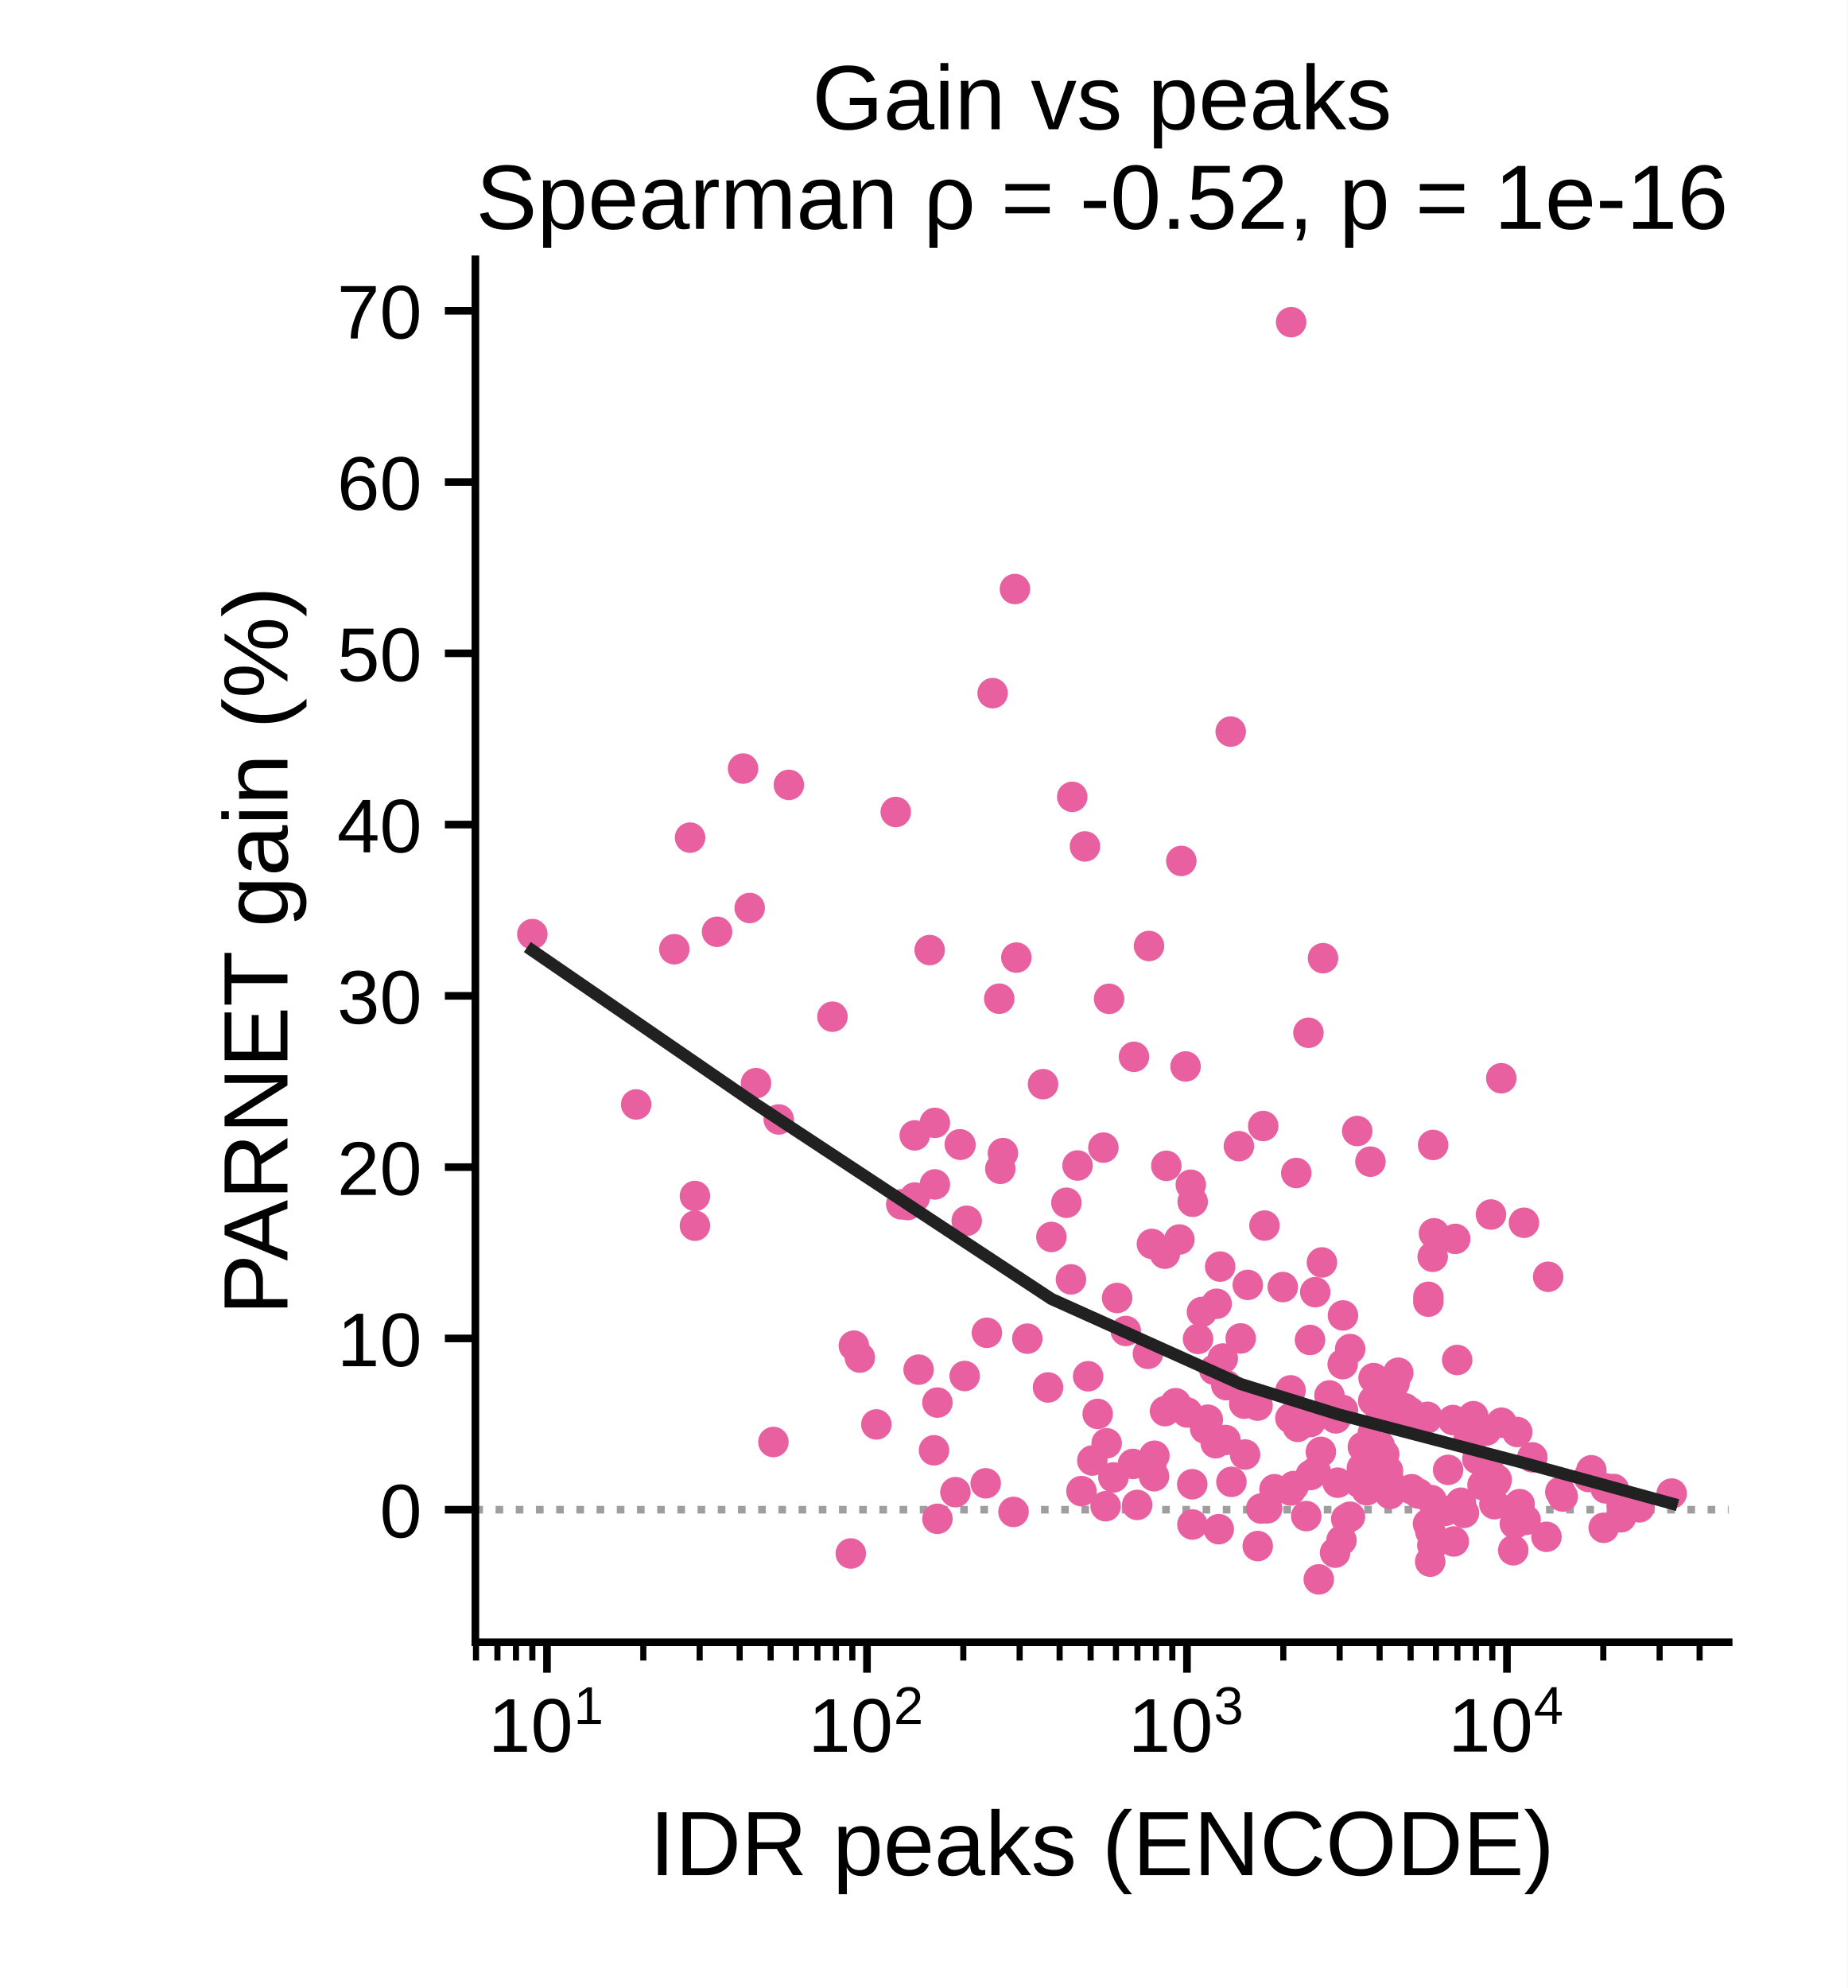
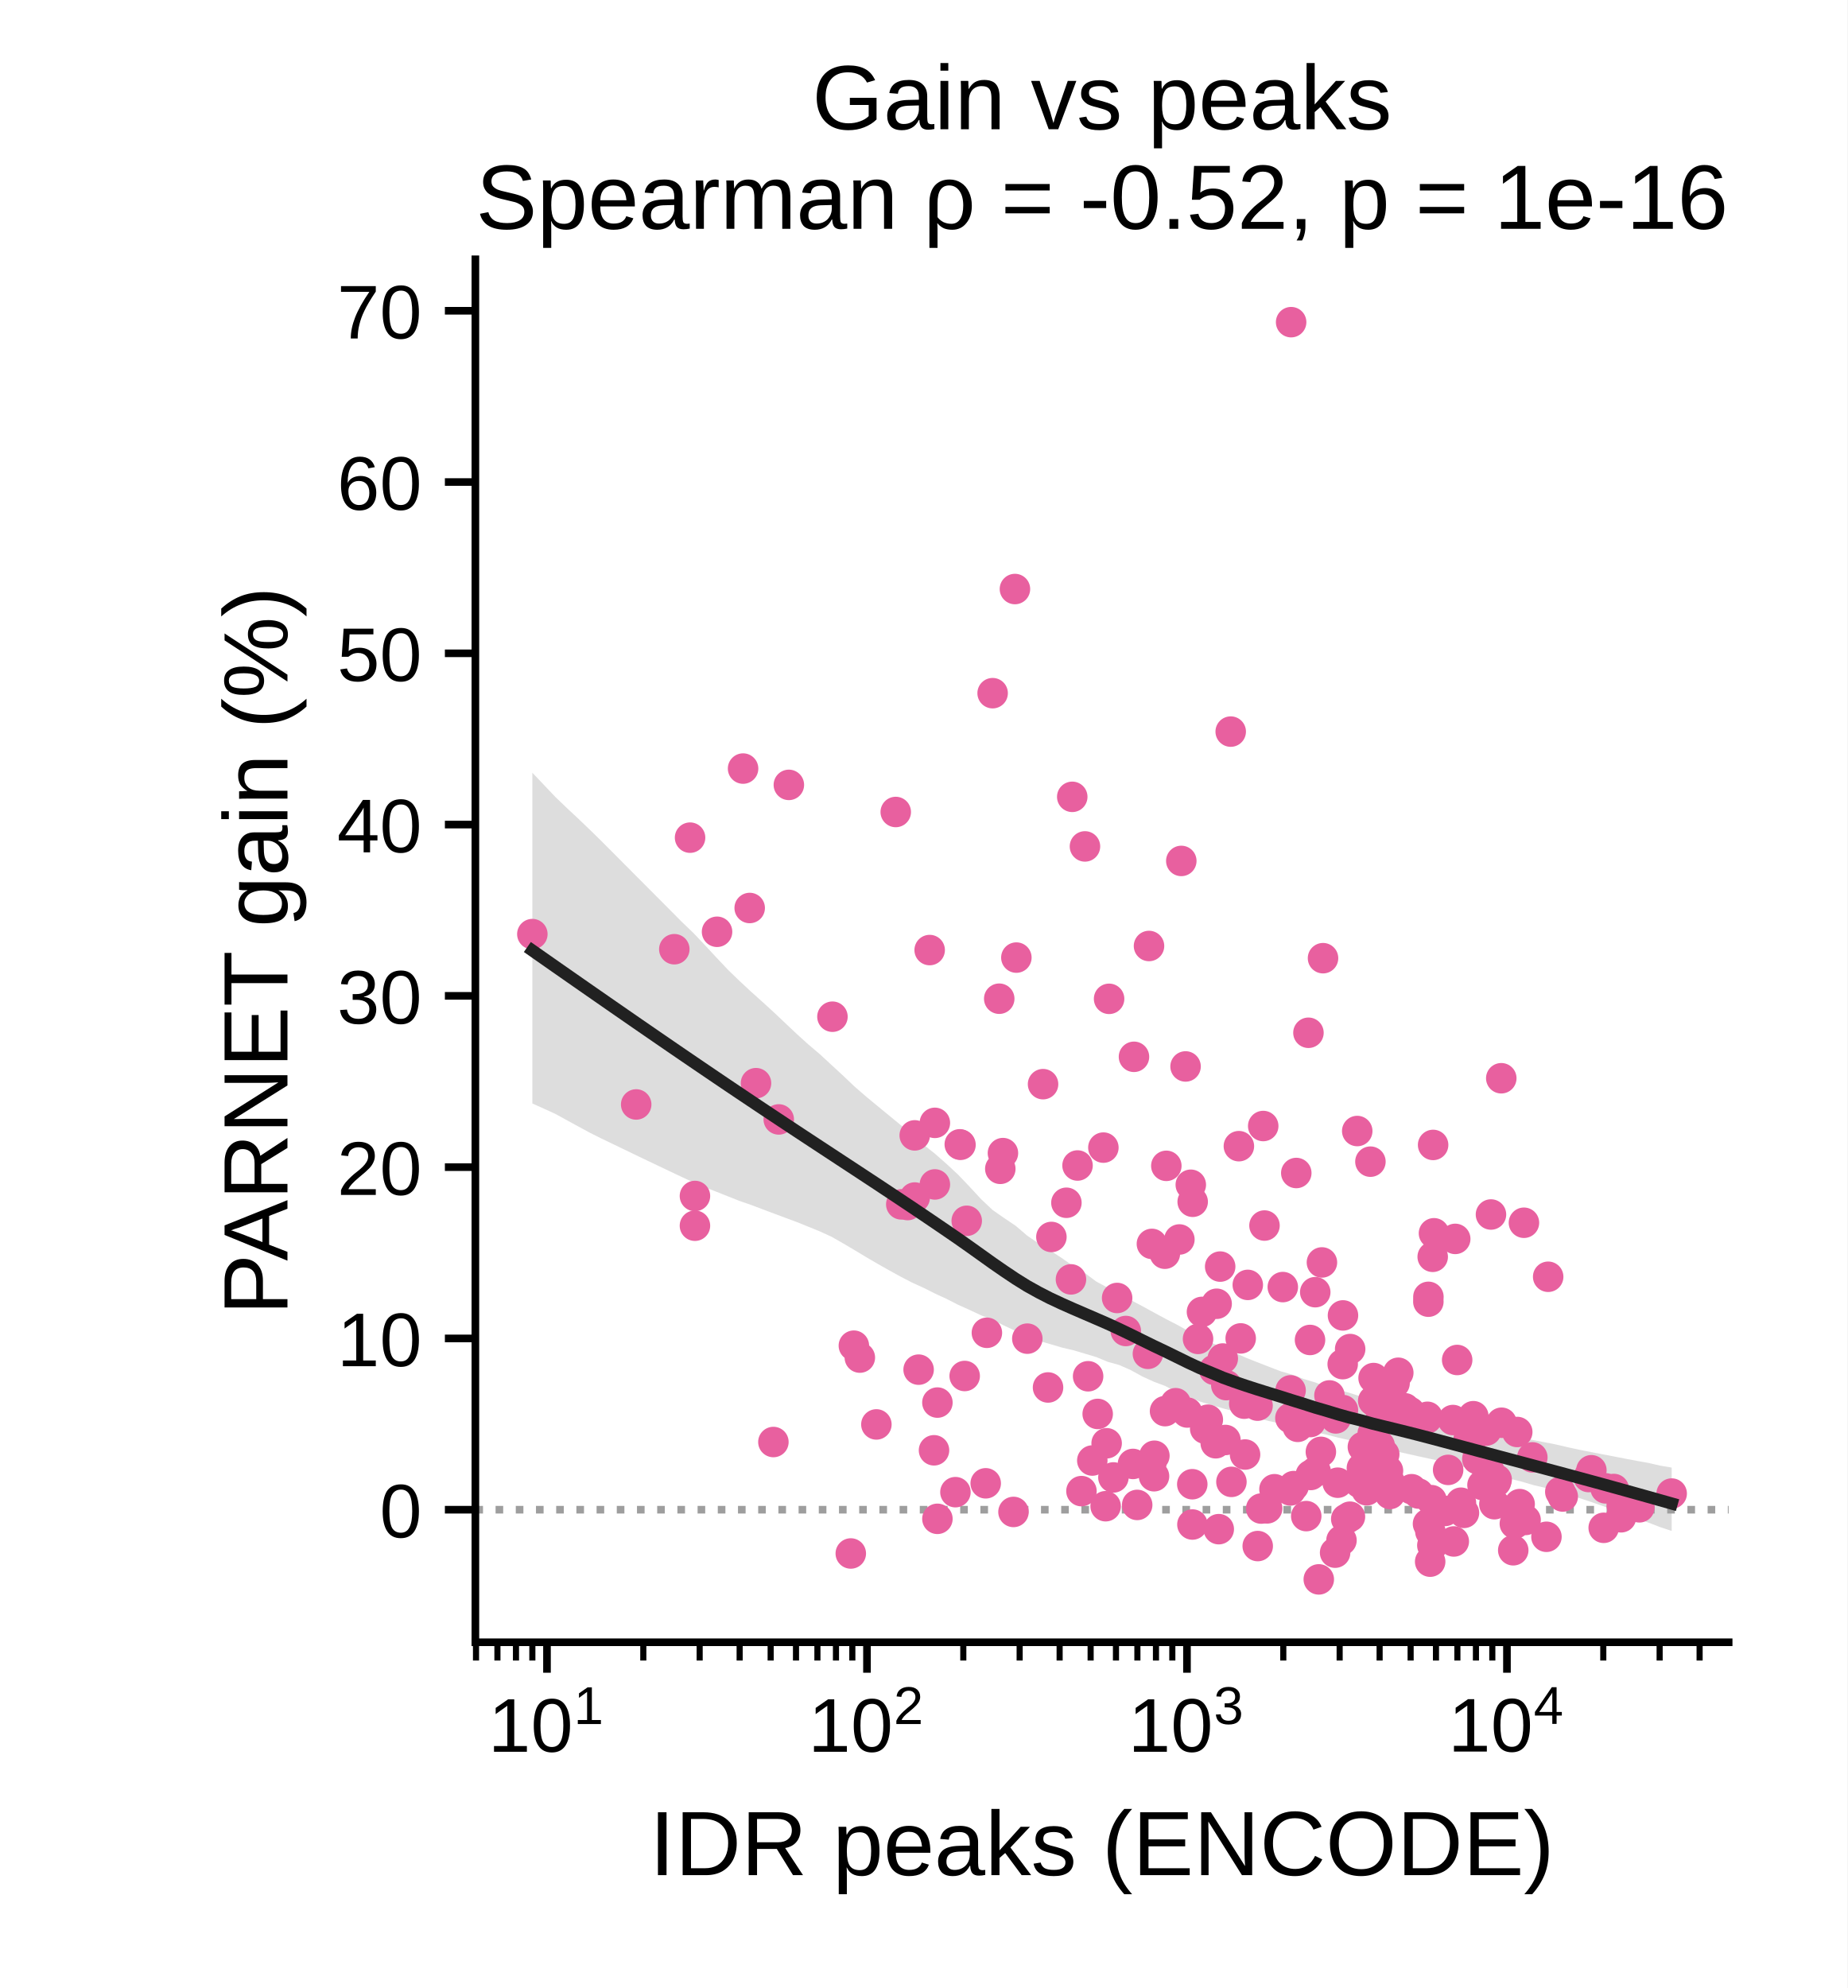
<svg xmlns="http://www.w3.org/2000/svg" xmlns:xlink="http://www.w3.org/1999/xlink" width="121.181pt" height="130.394pt" viewBox="0 0 121.181 130.394" version="1.1">
  <defs>
    <style type="text/css">*{stroke-linejoin: round; stroke-linecap: butt}</style>
  </defs>
  <g id="figure_1">
    <g id="patch_1">
      <path d="M 0 130.394  L 121.181 130.394  L 121.181 0  L 0 0  z " style="fill: #ffffff" />
    </g>
    <g id="axes_1">
      <g id="patch_2">
        <path d="M 31.181 107.717  L 113.386 107.717  L 113.386 17.008  L 31.181 17.008  z " style="fill: #ffffff" />
      </g>
      <g id="line2d_1">
        <path d="M 31.181 99.023  L 113.386 99.023  " clip-path="url(#p904f837d56)" style="fill: none; stroke-dasharray: 0.5,0.825; stroke-dashoffset: 0; stroke: #9e9e9e; stroke-width: 0.5" />
+       </g>
+       <g id="FillBetweenPolyCollection_1">
+         <defs>
+           <path id="mb5ad2da88a" d="M 34.918 -79.711  L 34.918 -58.016  L 35.673 -57.678  L 36.427 -57.333  L 37.182 -56.918  L 37.937 -56.506  L 38.692 -56.097  L 39.447 -55.718  L 40.202 -55.356  L 40.957 -54.992  L 41.711 -54.628  L 42.466 -54.266  L 43.221 -53.906  L 43.976 -53.547  L 44.731 -53.19  L 45.486 -52.838  L 46.241 -52.518  L 46.996 -52.223  L 47.75 -51.925  L 48.505 -51.624  L 49.26 -51.364  L 50.015 -51.079  L 50.77 -50.795  L 51.525 -50.513  L 52.28 -50.232  L 53.034 -49.928  L 53.789 -49.621  L 54.544 -49.273  L 55.299 -48.843  L 56.054 -48.396  L 56.809 -47.941  L 57.564 -47.5  L 58.318 -47.074  L 59.073 -46.658  L 59.828 -46.267  L 60.583 -45.923  L 61.338 -45.545  L 62.093 -45.196  L 62.848 -44.811  L 63.603 -44.473  L 64.357 -44.119  L 65.112 -43.82  L 65.867 -43.446  L 66.622 -43.091  L 67.377 -42.674  L 68.132 -42.451  L 68.887 -42.234  L 69.641 -42.009  L 70.396 -41.832  L 71.151 -41.609  L 71.906 -41.384  L 72.661 -41.071  L 73.416 -40.862  L 74.171 -40.527  L 74.925 -40.112  L 75.68 -39.767  L 76.435 -39.486  L 77.19 -39.077  L 77.945 -38.795  L 78.7 -38.468  L 79.455 -38.239  L 80.21 -38.02  L 80.964 -37.822  L 81.719 -37.585  L 82.474 -37.382  L 83.229 -37.188  L 83.984 -37.024  L 84.739 -36.816  L 85.494 -36.615  L 86.248 -36.471  L 87.003 -36.294  L 87.758 -36.104  L 88.513 -35.93  L 89.268 -35.789  L 90.023 -35.587  L 90.778 -35.376  L 91.533 -35.209  L 92.287 -35.042  L 93.042 -34.873  L 93.797 -34.71  L 94.552 -34.546  L 95.307 -34.356  L 96.062 -34.162  L 96.817 -33.98  L 97.571 -33.785  L 98.326 -33.592  L 99.081 -33.392  L 99.836 -33.206  L 100.591 -32.983  L 101.346 -32.808  L 102.101 -32.603  L 102.855 -32.368  L 103.61 -32.129  L 104.365 -31.88  L 105.12 -31.616  L 105.875 -31.348  L 106.63 -31.079  L 107.385 -30.797  L 108.14 -30.518  L 108.894 -30.229  L 109.649 -29.979  L 109.649 -34.135  L 109.649 -34.135  L 108.894 -34.263  L 108.14 -34.436  L 107.385 -34.572  L 106.63 -34.714  L 105.875 -34.861  L 105.12 -35.006  L 104.365 -35.152  L 103.61 -35.301  L 102.855 -35.463  L 102.101 -35.641  L 101.346 -35.789  L 100.591 -35.936  L 99.836 -36.059  L 99.081 -36.196  L 98.326 -36.362  L 97.571 -36.587  L 96.817 -36.817  L 96.062 -37.047  L 95.307 -37.247  L 94.552 -37.418  L 93.797 -37.632  L 93.042 -37.804  L 92.287 -38.026  L 91.533 -38.231  L 90.778 -38.425  L 90.023 -38.596  L 89.268 -38.794  L 88.513 -39.035  L 87.758 -39.248  L 87.003 -39.447  L 86.248 -39.725  L 85.494 -39.952  L 84.739 -40.235  L 83.984 -40.458  L 83.229 -40.749  L 82.474 -41.043  L 81.719 -41.342  L 80.964 -41.675  L 80.21 -41.999  L 79.455 -42.327  L 78.7 -42.697  L 77.945 -43.095  L 77.19 -43.511  L 76.435 -43.901  L 75.68 -44.31  L 74.925 -44.724  L 74.171 -45.121  L 73.416 -45.518  L 72.661 -45.933  L 71.906 -46.337  L 71.151 -46.9  L 70.396 -47.351  L 69.641 -47.88  L 68.887 -48.372  L 68.132 -48.832  L 67.377 -49.347  L 66.622 -49.992  L 65.867 -50.499  L 65.112 -51.026  L 64.357 -51.737  L 63.603 -52.552  L 62.848 -53.344  L 62.093 -54.046  L 61.338 -54.71  L 60.583 -55.311  L 59.828 -55.984  L 59.073 -56.606  L 58.318 -57.226  L 57.564 -57.845  L 56.809 -58.469  L 56.054 -59.124  L 55.299 -59.843  L 54.544 -60.539  L 53.789 -61.237  L 53.034 -61.877  L 52.28 -62.559  L 51.525 -63.27  L 50.77 -63.985  L 50.015 -64.675  L 49.26 -65.352  L 48.505 -66.054  L 47.75 -66.785  L 46.996 -67.584  L 46.241 -68.398  L 45.486 -69.195  L 44.731 -69.919  L 43.976 -70.68  L 43.221 -71.438  L 42.466 -72.196  L 41.711 -72.954  L 40.957 -73.713  L 40.202 -74.471  L 39.447 -75.23  L 38.692 -75.968  L 37.937 -76.691  L 37.182 -77.396  L 36.427 -78.121  L 35.673 -78.916  L 34.918 -79.711  z " />
+         </defs>
+         <g clip-path="url(#p904f837d56)">
+           <use xlink:href="#mb5ad2da88a" x="0" y="130.394" style="fill: #9e9e9e; fill-opacity: 0.35" />
+         </g>
      </g>
      <g id="matplotlib.axis_1">
        <g id="xtick_1">
          <g id="line2d_2">
            <defs>
              <path id="me5752a31cb" d="M 0 0  L 0 2  " style="stroke: #000000; stroke-width: 0.5" />
            </defs>
            <g>
              <use xlink:href="#me5752a31cb" x="35.878" y="107.717" style="stroke: #000000; stroke-width: 0.5" />
            </g>
          </g>
          <g id="text_1">
            <g transform="translate(32.02808 115.5665)">
              <text>
                <tspan x="0" y="-0.669" style="font-size: 5px; font-family: 'Arial'">1</tspan>
                <tspan x="2.781" y="-0.669" style="font-size: 5px; font-family: 'Arial'">0</tspan>
                <tspan x="5.607" y="-2.484" style="font-size: 3.5px; font-family: 'Arial'">1</tspan>
              </text>
            </g>
          </g>
        </g>
        <g id="xtick_2">
          <g id="line2d_3">
            <g>
              <use xlink:href="#me5752a31cb" x="56.867" y="107.717" style="stroke: #000000; stroke-width: 0.5" />
            </g>
          </g>
          <g id="text_2">
            <g transform="translate(53.01688 115.5665)">
              <text>
                <tspan x="0" y="-0.669" style="font-size: 5px; font-family: 'Arial'">1</tspan>
                <tspan x="2.781" y="-0.669" style="font-size: 5px; font-family: 'Arial'">0</tspan>
                <tspan x="5.607" y="-2.484" style="font-size: 3.5px; font-family: 'Arial'">2</tspan>
              </text>
            </g>
          </g>
        </g>
        <g id="xtick_3">
          <g id="line2d_4">
            <g>
              <use xlink:href="#me5752a31cb" x="77.856" y="107.717" style="stroke: #000000; stroke-width: 0.5" />
            </g>
          </g>
          <g id="text_3">
            <g transform="translate(74.00568 115.5665)">
              <text>
                <tspan x="0" y="-0.669" style="font-size: 5px; font-family: 'Arial'">1</tspan>
                <tspan x="2.781" y="-0.669" style="font-size: 5px; font-family: 'Arial'">0</tspan>
                <tspan x="5.607" y="-2.484" style="font-size: 3.5px; font-family: 'Arial'">3</tspan>
              </text>
            </g>
          </g>
        </g>
        <g id="xtick_4">
          <g id="line2d_5">
            <g>
              <use xlink:href="#me5752a31cb" x="98.844" y="107.717" style="stroke: #000000; stroke-width: 0.5" />
            </g>
          </g>
          <g id="text_4">
            <g transform="translate(94.99449 115.5665)">
              <text>
                <tspan x="0" y="-0.68" style="font-size: 5px; font-family: 'Arial'">1</tspan>
                <tspan x="2.781" y="-0.68" style="font-size: 5px; font-family: 'Arial'">0</tspan>
                <tspan x="5.607" y="-2.495" style="font-size: 3.5px; font-family: 'Arial'">4</tspan>
              </text>
            </g>
          </g>
        </g>
        <g id="xtick_5">
          <g id="line2d_6">
            <defs>
              <path id="m4349906245" d="M 0 0  L 0 1.2  " style="stroke: #000000; stroke-width: 0.4" />
            </defs>
            <g>
              <use xlink:href="#m4349906245" x="31.222" y="107.717" style="stroke: #000000; stroke-width: 0.4" />
            </g>
          </g>
        </g>
        <g id="xtick_6">
          <g id="line2d_7">
            <g>
              <use xlink:href="#m4349906245" x="32.627" y="107.717" style="stroke: #000000; stroke-width: 0.4" />
            </g>
          </g>
        </g>
        <g id="xtick_7">
          <g id="line2d_8">
            <g>
              <use xlink:href="#m4349906245" x="33.844" y="107.717" style="stroke: #000000; stroke-width: 0.4" />
            </g>
          </g>
        </g>
        <g id="xtick_8">
          <g id="line2d_9">
            <g>
              <use xlink:href="#m4349906245" x="34.918" y="107.717" style="stroke: #000000; stroke-width: 0.4" />
            </g>
          </g>
        </g>
        <g id="xtick_9">
          <g id="line2d_10">
            <g>
              <use xlink:href="#m4349906245" x="42.196" y="107.717" style="stroke: #000000; stroke-width: 0.4" />
            </g>
          </g>
        </g>
        <g id="xtick_10">
          <g id="line2d_11">
            <g>
              <use xlink:href="#m4349906245" x="45.892" y="107.717" style="stroke: #000000; stroke-width: 0.4" />
            </g>
          </g>
        </g>
        <g id="xtick_11">
          <g id="line2d_12">
            <g>
              <use xlink:href="#m4349906245" x="48.515" y="107.717" style="stroke: #000000; stroke-width: 0.4" />
            </g>
          </g>
        </g>
        <g id="xtick_12">
          <g id="line2d_13">
            <g>
              <use xlink:href="#m4349906245" x="50.549" y="107.717" style="stroke: #000000; stroke-width: 0.4" />
            </g>
          </g>
        </g>
        <g id="xtick_13">
          <g id="line2d_14">
            <g>
              <use xlink:href="#m4349906245" x="52.211" y="107.717" style="stroke: #000000; stroke-width: 0.4" />
            </g>
          </g>
        </g>
        <g id="xtick_14">
          <g id="line2d_15">
            <g>
              <use xlink:href="#m4349906245" x="53.616" y="107.717" style="stroke: #000000; stroke-width: 0.4" />
            </g>
          </g>
        </g>
        <g id="xtick_15">
          <g id="line2d_16">
            <g>
              <use xlink:href="#m4349906245" x="54.833" y="107.717" style="stroke: #000000; stroke-width: 0.4" />
            </g>
          </g>
        </g>
        <g id="xtick_16">
          <g id="line2d_17">
            <g>
              <use xlink:href="#m4349906245" x="55.906" y="107.717" style="stroke: #000000; stroke-width: 0.4" />
            </g>
          </g>
        </g>
        <g id="xtick_17">
          <g id="line2d_18">
            <g>
              <use xlink:href="#m4349906245" x="63.185" y="107.717" style="stroke: #000000; stroke-width: 0.4" />
            </g>
          </g>
        </g>
        <g id="xtick_18">
          <g id="line2d_19">
            <g>
              <use xlink:href="#m4349906245" x="66.881" y="107.717" style="stroke: #000000; stroke-width: 0.4" />
            </g>
          </g>
        </g>
        <g id="xtick_19">
          <g id="line2d_20">
            <g>
              <use xlink:href="#m4349906245" x="69.503" y="107.717" style="stroke: #000000; stroke-width: 0.4" />
            </g>
          </g>
        </g>
        <g id="xtick_20">
          <g id="line2d_21">
            <g>
              <use xlink:href="#m4349906245" x="71.537" y="107.717" style="stroke: #000000; stroke-width: 0.4" />
            </g>
          </g>
        </g>
        <g id="xtick_21">
          <g id="line2d_22">
            <g>
              <use xlink:href="#m4349906245" x="73.199" y="107.717" style="stroke: #000000; stroke-width: 0.4" />
            </g>
          </g>
        </g>
        <g id="xtick_22">
          <g id="line2d_23">
            <g>
              <use xlink:href="#m4349906245" x="74.604" y="107.717" style="stroke: #000000; stroke-width: 0.4" />
            </g>
          </g>
        </g>
        <g id="xtick_23">
          <g id="line2d_24">
            <g>
              <use xlink:href="#m4349906245" x="75.822" y="107.717" style="stroke: #000000; stroke-width: 0.4" />
            </g>
          </g>
        </g>
        <g id="xtick_24">
          <g id="line2d_25">
            <g>
              <use xlink:href="#m4349906245" x="76.895" y="107.717" style="stroke: #000000; stroke-width: 0.4" />
            </g>
          </g>
        </g>
        <g id="xtick_25">
          <g id="line2d_26">
            <g>
              <use xlink:href="#m4349906245" x="84.174" y="107.717" style="stroke: #000000; stroke-width: 0.4" />
            </g>
          </g>
        </g>
        <g id="xtick_26">
          <g id="line2d_27">
            <g>
              <use xlink:href="#m4349906245" x="87.87" y="107.717" style="stroke: #000000; stroke-width: 0.4" />
            </g>
          </g>
        </g>
        <g id="xtick_27">
          <g id="line2d_28">
            <g>
              <use xlink:href="#m4349906245" x="90.492" y="107.717" style="stroke: #000000; stroke-width: 0.4" />
            </g>
          </g>
        </g>
        <g id="xtick_28">
          <g id="line2d_29">
            <g>
              <use xlink:href="#m4349906245" x="92.526" y="107.717" style="stroke: #000000; stroke-width: 0.4" />
            </g>
          </g>
        </g>
        <g id="xtick_29">
          <g id="line2d_30">
            <g>
              <use xlink:href="#m4349906245" x="94.188" y="107.717" style="stroke: #000000; stroke-width: 0.4" />
            </g>
          </g>
        </g>
        <g id="xtick_30">
          <g id="line2d_31">
            <g>
              <use xlink:href="#m4349906245" x="95.593" y="107.717" style="stroke: #000000; stroke-width: 0.4" />
            </g>
          </g>
        </g>
        <g id="xtick_31">
          <g id="line2d_32">
            <g>
              <use xlink:href="#m4349906245" x="96.81" y="107.717" style="stroke: #000000; stroke-width: 0.4" />
            </g>
          </g>
        </g>
        <g id="xtick_32">
          <g id="line2d_33">
            <g>
              <use xlink:href="#m4349906245" x="97.884" y="107.717" style="stroke: #000000; stroke-width: 0.4" />
            </g>
          </g>
        </g>
        <g id="xtick_33">
          <g id="line2d_34">
            <g>
              <use xlink:href="#m4349906245" x="105.163" y="107.717" style="stroke: #000000; stroke-width: 0.4" />
            </g>
          </g>
        </g>
        <g id="xtick_34">
          <g id="line2d_35">
            <g>
              <use xlink:href="#m4349906245" x="108.859" y="107.717" style="stroke: #000000; stroke-width: 0.4" />
            </g>
          </g>
        </g>
        <g id="xtick_35">
          <g id="line2d_36">
            <g>
              <use xlink:href="#m4349906245" x="111.481" y="107.717" style="stroke: #000000; stroke-width: 0.4" />
            </g>
          </g>
        </g>
        <g id="text_5">
          <text style="font-size: 6px; font-family: 'Arial', 'Helvetica', 'Liberation Sans', sans-serif; text-anchor: middle" x="72.283" y="122.99" transform="rotate(-0 72.28347 122.9903)">IDR peaks (ENCODE)</text>
        </g>
      </g>
      <g id="matplotlib.axis_2">
        <g id="ytick_1">
          <g id="line2d_37">
            <defs>
              <path id="me5e452b302" d="M 0 0  L -2 0  " style="stroke: #000000; stroke-width: 0.5" />
            </defs>
            <g>
              <use xlink:href="#me5e452b302" x="31.181" y="99.023" style="stroke: #000000; stroke-width: 0.5" />
            </g>
          </g>
          <g id="text_6">
            <text style="font-size: 5px; font-family: 'Arial', 'Helvetica', 'Liberation Sans', sans-serif; text-anchor: end" x="27.681" y="100.843" transform="rotate(-0 27.6811 100.8434)">0</text>
          </g>
        </g>
        <g id="ytick_2">
          <g id="line2d_38">
            <g>
              <use xlink:href="#me5e452b302" x="31.181" y="87.789" style="stroke: #000000; stroke-width: 0.5" />
            </g>
          </g>
          <g id="text_7">
            <text style="font-size: 5px; font-family: 'Arial', 'Helvetica', 'Liberation Sans', sans-serif; text-anchor: end" x="27.681" y="89.609" transform="rotate(-0 27.6811 89.60886)">10</text>
          </g>
        </g>
        <g id="ytick_3">
          <g id="line2d_39">
            <g>
              <use xlink:href="#me5e452b302" x="31.181" y="76.554" style="stroke: #000000; stroke-width: 0.5" />
            </g>
          </g>
          <g id="text_8">
            <text style="font-size: 5px; font-family: 'Arial', 'Helvetica', 'Liberation Sans', sans-serif; text-anchor: end" x="27.681" y="78.374" transform="rotate(-0 27.6811 78.37432)">20</text>
          </g>
        </g>
        <g id="ytick_4">
          <g id="line2d_40">
            <g>
              <use xlink:href="#me5e452b302" x="31.181" y="65.32" style="stroke: #000000; stroke-width: 0.5" />
            </g>
          </g>
          <g id="text_9">
            <text style="font-size: 5px; font-family: 'Arial', 'Helvetica', 'Liberation Sans', sans-serif; text-anchor: end" x="27.681" y="67.14" transform="rotate(-0 27.6811 67.13979)">30</text>
          </g>
        </g>
        <g id="ytick_5">
          <g id="line2d_41">
            <g>
              <use xlink:href="#me5e452b302" x="31.181" y="54.085" style="stroke: #000000; stroke-width: 0.5" />
            </g>
          </g>
          <g id="text_10">
            <text style="font-size: 5px; font-family: 'Arial', 'Helvetica', 'Liberation Sans', sans-serif; text-anchor: end" x="27.681" y="55.905" transform="rotate(-0 27.6811 55.90526)">40</text>
          </g>
        </g>
        <g id="ytick_6">
          <g id="line2d_42">
            <g>
              <use xlink:href="#me5e452b302" x="31.181" y="42.851" style="stroke: #000000; stroke-width: 0.5" />
            </g>
          </g>
          <g id="text_11">
            <text style="font-size: 5px; font-family: 'Arial', 'Helvetica', 'Liberation Sans', sans-serif; text-anchor: end" x="27.681" y="44.671" transform="rotate(-0 27.6811 44.67073)">50</text>
          </g>
        </g>
        <g id="ytick_7">
          <g id="line2d_43">
            <g>
              <use xlink:href="#me5e452b302" x="31.181" y="31.616" style="stroke: #000000; stroke-width: 0.5" />
            </g>
          </g>
          <g id="text_12">
            <text style="font-size: 5px; font-family: 'Arial', 'Helvetica', 'Liberation Sans', sans-serif; text-anchor: end" x="27.681" y="33.436" transform="rotate(-0 27.6811 33.43619)">60</text>
          </g>
        </g>
        <g id="ytick_8">
          <g id="line2d_44">
            <g>
              <use xlink:href="#me5e452b302" x="31.181" y="20.382" style="stroke: #000000; stroke-width: 0.5" />
            </g>
          </g>
          <g id="text_13">
            <text style="font-size: 5px; font-family: 'Arial', 'Helvetica', 'Liberation Sans', sans-serif; text-anchor: end" x="27.681" y="22.202" transform="rotate(-0 27.6811 22.20166)">70</text>
          </g>
        </g>
        <g id="text_14">
          <text style="font-size: 6px; font-family: 'Arial', 'Helvetica', 'Liberation Sans', sans-serif; text-anchor: middle" x="18.857" y="62.362" transform="rotate(-90 18.85735 62.36221)">PARNET gain (%)</text>
        </g>
      </g>
      <g id="PathCollection_1">
        <defs>
          <path id="mb67d2dc4aa" d="M 0 1  C 0.265 1 0.52 0.895 0.707 0.707  C 0.895 0.52 1 0.265 1 0  C 1 -0.265 0.895 -0.52 0.707 -0.707  C 0.52 -0.895 0.265 -1 0 -1  C -0.265 -1 -0.52 -0.895 -0.707 -0.707  C -0.895 -0.52 -1 -0.265 -1 0  C -1 0.265 -0.895 0.52 -0.707 0.707  C -0.52 0.895 -0.265 1 0 1  z " />
        </defs>
        <g clip-path="url(#p904f837d56)">
          <use xlink:href="#mb67d2dc4aa" x="51.08" y="73.424" style="fill: #e8609f" />
          <use xlink:href="#mb67d2dc4aa" x="78.582" y="87.82" style="fill: #e8609f" />
          <use xlink:href="#mb67d2dc4aa" x="51.743" y="51.481" style="fill: #e8609f" />
          <use xlink:href="#mb67d2dc4aa" x="89.889" y="76.194" style="fill: #e8609f" />
          <use xlink:href="#mb67d2dc4aa" x="92.145" y="92.37" style="fill: #e8609f" />
          <use xlink:href="#mb67d2dc4aa" x="94.001" y="75.097" style="fill: #e8609f" />
          <use xlink:href="#mb67d2dc4aa" x="81.261" y="75.178" style="fill: #e8609f" />
          <use xlink:href="#mb67d2dc4aa" x="84.653" y="91.195" style="fill: #e8609f" />
          <use xlink:href="#mb67d2dc4aa" x="77.764" y="69.949" style="fill: #e8609f" />
          <use xlink:href="#mb67d2dc4aa" x="99.959" y="80.201" style="fill: #e8609f" />
          <use xlink:href="#mb67d2dc4aa" x="107.532" y="98.865" style="fill: #e8609f" />
          <use xlink:href="#mb67d2dc4aa" x="72" y="92.741" style="fill: #e8609f" />
          <use xlink:href="#mb67d2dc4aa" x="109.649" y="97.964" style="fill: #e8609f" />
          <use xlink:href="#mb67d2dc4aa" x="91.041" y="96.466" style="fill: #e8609f" />
          <use xlink:href="#mb67d2dc4aa" x="97.24" y="97.405" style="fill: #e8609f" />
          <use xlink:href="#mb67d2dc4aa" x="79.646" y="89.85" style="fill: #e8609f" />
          <use xlink:href="#mb67d2dc4aa" x="62.954" y="75.057" style="fill: #e8609f" />
          <use xlink:href="#mb67d2dc4aa" x="75.294" y="88.798" style="fill: #e8609f" />
          <use xlink:href="#mb67d2dc4aa" x="105.314" y="97.622" style="fill: #e8609f" />
          <use xlink:href="#mb67d2dc4aa" x="99.52" y="93.925" style="fill: #e8609f" />
          <use xlink:href="#mb67d2dc4aa" x="87.573" y="101.84" style="fill: #e8609f" />
          <use xlink:href="#mb67d2dc4aa" x="54.602" y="66.686" style="fill: #e8609f" />
          <use xlink:href="#mb67d2dc4aa" x="98.489" y="93.318" style="fill: #e8609f" />
          <use xlink:href="#mb67d2dc4aa" x="97.796" y="79.66" style="fill: #e8609f" />
          <use xlink:href="#mb67d2dc4aa" x="95.452" y="81.26" style="fill: #e8609f" />
          <use xlink:href="#mb67d2dc4aa" x="57.484" y="93.429" style="fill: #e8609f" />
          <use xlink:href="#mb67d2dc4aa" x="70.678" y="76.446" style="fill: #e8609f" />
          <use xlink:href="#mb67d2dc4aa" x="60.254" y="89.836" style="fill: #e8609f" />
          <use xlink:href="#mb67d2dc4aa" x="80.205" y="89.106" style="fill: #e8609f" />
          <use xlink:href="#mb67d2dc4aa" x="82.941" y="80.384" style="fill: #e8609f" />
          <use xlink:href="#mb67d2dc4aa" x="78.84" y="86.048" style="fill: #e8609f" />
          <use xlink:href="#mb67d2dc4aa" x="88.089" y="86.279" style="fill: #e8609f" />
          <use xlink:href="#mb67d2dc4aa" x="72.373" y="75.272" style="fill: #e8609f" />
          <use xlink:href="#mb67d2dc4aa" x="84.142" y="84.42" style="fill: #e8609f" />
          <use xlink:href="#mb67d2dc4aa" x="82.486" y="92.197" style="fill: #e8609f" />
          <use xlink:href="#mb67d2dc4aa" x="79.802" y="85.514" style="fill: #e8609f" />
          <use xlink:href="#mb67d2dc4aa" x="63.41" y="80.073" style="fill: #e8609f" />
          <use xlink:href="#mb67d2dc4aa" x="78.107" y="77.709" style="fill: #e8609f" />
          <use xlink:href="#mb67d2dc4aa" x="86.78" y="62.848" style="fill: #e8609f" />
          <use xlink:href="#mb67d2dc4aa" x="84.64" y="93.015" style="fill: #e8609f" />
          <use xlink:href="#mb67d2dc4aa" x="90.257" y="93.578" style="fill: #e8609f" />
          <use xlink:href="#mb67d2dc4aa" x="96.64" y="92.889" style="fill: #e8609f" />
          <use xlink:href="#mb67d2dc4aa" x="93.627" y="92.928" style="fill: #e8609f" />
          <use xlink:href="#mb67d2dc4aa" x="75.719" y="95.483" style="fill: #e8609f" />
          <use xlink:href="#mb67d2dc4aa" x="66.666" y="62.809" style="fill: #e8609f" />
          <use xlink:href="#mb67d2dc4aa" x="87.617" y="93.034" style="fill: #e8609f" />
          <use xlink:href="#mb67d2dc4aa" x="91.748" y="92.471" style="fill: #e8609f" />
          <use xlink:href="#mb67d2dc4aa" x="97.682" y="96.47" style="fill: #e8609f" />
          <use xlink:href="#mb67d2dc4aa" x="75.366" y="62.048" style="fill: #e8609f" />
          <use xlink:href="#mb67d2dc4aa" x="100.509" y="95.589" style="fill: #e8609f" />
          <use xlink:href="#mb67d2dc4aa" x="96.902" y="95.702" style="fill: #e8609f" />
          <use xlink:href="#mb67d2dc4aa" x="93.693" y="85.061" style="fill: #e8609f" />
          <use xlink:href="#mb67d2dc4aa" x="77.115" y="92.037" style="fill: #e8609f" />
          <use xlink:href="#mb67d2dc4aa" x="73.275" y="85.135" style="fill: #e8609f" />
          <use xlink:href="#mb67d2dc4aa" x="81.38" y="87.787" style="fill: #e8609f" />
          <use xlink:href="#mb67d2dc4aa" x="88.086" y="92.488" style="fill: #e8609f" />
          <use xlink:href="#mb67d2dc4aa" x="72.748" y="65.514" style="fill: #e8609f" />
          <use xlink:href="#mb67d2dc4aa" x="76.406" y="82.232" style="fill: #e8609f" />
          <use xlink:href="#mb67d2dc4aa" x="87.202" y="91.527" style="fill: #e8609f" />
          <use xlink:href="#mb67d2dc4aa" x="75.695" y="96.827" style="fill: #e8609f" />
          <use xlink:href="#mb67d2dc4aa" x="91.17" y="97.992" style="fill: #e8609f" />
          <use xlink:href="#mb67d2dc4aa" x="80.772" y="97.197" style="fill: #e8609f" />
          <use xlink:href="#mb67d2dc4aa" x="90.345" y="92.12" style="fill: #e8609f" />
          <use xlink:href="#mb67d2dc4aa" x="90.497" y="94.817" style="fill: #e8609f" />
          <use xlink:href="#mb67d2dc4aa" x="94.986" y="96.411" style="fill: #e8609f" />
          <use xlink:href="#mb67d2dc4aa" x="86.708" y="82.804" style="fill: #e8609f" />
          <use xlink:href="#mb67d2dc4aa" x="47.033" y="61.116" style="fill: #e8609f" />
          <use xlink:href="#mb67d2dc4aa" x="79.05" y="93.709" style="fill: #e8609f" />
          <use xlink:href="#mb67d2dc4aa" x="78.231" y="78.825" style="fill: #e8609f" />
          <use xlink:href="#mb67d2dc4aa" x="105.852" y="97.665" style="fill: #e8609f" />
          <use xlink:href="#mb67d2dc4aa" x="91.137" y="97.177" style="fill: #e8609f" />
          <use xlink:href="#mb67d2dc4aa" x="91.717" y="90.04" style="fill: #e8609f" />
          <use xlink:href="#mb67d2dc4aa" x="92.482" y="92.615" style="fill: #e8609f" />
          <use xlink:href="#mb67d2dc4aa" x="89.33" y="96.291" style="fill: #e8609f" />
          <use xlink:href="#mb67d2dc4aa" x="61.264" y="95.126" style="fill: #e8609f" />
          <use xlink:href="#mb67d2dc4aa" x="55.805" y="101.894" style="fill: #e8609f" />
          <use xlink:href="#mb67d2dc4aa" x="61.487" y="99.621" style="fill: #e8609f" />
          <use xlink:href="#mb67d2dc4aa" x="88.303" y="99.629" style="fill: #e8609f" />
          <use xlink:href="#mb67d2dc4aa" x="72.521" y="98.794" style="fill: #e8609f" />
          <use xlink:href="#mb67d2dc4aa" x="93.808" y="102.43" style="fill: #e8609f" />
          <use xlink:href="#mb67d2dc4aa" x="87.991" y="101.032" style="fill: #e8609f" />
          <use xlink:href="#mb67d2dc4aa" x="98.019" y="98.662" style="fill: #e8609f" />
          <use xlink:href="#mb67d2dc4aa" x="93.822" y="100.458" style="fill: #e8609f" />
          <use xlink:href="#mb67d2dc4aa" x="101.435" y="100.799" style="fill: #e8609f" />
          <use xlink:href="#mb67d2dc4aa" x="94.785" y="99.104" style="fill: #e8609f" />
          <use xlink:href="#mb67d2dc4aa" x="70.935" y="97.803" style="fill: #e8609f" />
          <use xlink:href="#mb67d2dc4aa" x="63.276" y="90.252" style="fill: #e8609f" />
          <use xlink:href="#mb67d2dc4aa" x="66.477" y="99.169" style="fill: #e8609f" />
          <use xlink:href="#mb67d2dc4aa" x="62.669" y="97.872" style="fill: #e8609f" />
          <use xlink:href="#mb67d2dc4aa" x="91.474" y="90.723" style="fill: #e8609f" />
          <use xlink:href="#mb67d2dc4aa" x="93.593" y="93.046" style="fill: #e8609f" />
          <use xlink:href="#mb67d2dc4aa" x="90.072" y="91.878" style="fill: #e8609f" />
          <use xlink:href="#mb67d2dc4aa" x="85.121" y="93.588" style="fill: #e8609f" />
          <use xlink:href="#mb67d2dc4aa" x="88.546" y="99.481" style="fill: #e8609f" />
          <use xlink:href="#mb67d2dc4aa" x="87.741" y="97.251" style="fill: #e8609f" />
          <use xlink:href="#mb67d2dc4aa" x="79.941" y="100.299" style="fill: #e8609f" />
          <use xlink:href="#mb67d2dc4aa" x="93.044" y="97.963" style="fill: #e8609f" />
          <use xlink:href="#mb67d2dc4aa" x="106.328" y="99.52" style="fill: #e8609f" />
          <use xlink:href="#mb67d2dc4aa" x="93.689" y="85.378" style="fill: #e8609f" />
          <use xlink:href="#mb67d2dc4aa" x="70.247" y="83.916" style="fill: #e8609f" />
          <use xlink:href="#mb67d2dc4aa" x="65.109" y="45.466" style="fill: #e8609f" />
          <use xlink:href="#mb67d2dc4aa" x="65.612" y="76.664" style="fill: #e8609f" />
          <use xlink:href="#mb67d2dc4aa" x="90.096" y="90.387" style="fill: #e8609f" />
          <use xlink:href="#mb67d2dc4aa" x="95.3" y="93.141" style="fill: #e8609f" />
          <use xlink:href="#mb67d2dc4aa" x="85.953" y="93.272" style="fill: #e8609f" />
          <use xlink:href="#mb67d2dc4aa" x="80.435" y="90.852" style="fill: #e8609f" />
          <use xlink:href="#mb67d2dc4aa" x="95.826" y="98.564" style="fill: #e8609f" />
          <use xlink:href="#mb67d2dc4aa" x="92.592" y="97.679" style="fill: #e8609f" />
          <use xlink:href="#mb67d2dc4aa" x="88.071" y="89.475" style="fill: #e8609f" />
          <use xlink:href="#mb67d2dc4aa" x="77.874" y="92.647" style="fill: #e8609f" />
          <use xlink:href="#mb67d2dc4aa" x="88.56" y="88.486" style="fill: #e8609f" />
          <use xlink:href="#mb67d2dc4aa" x="69.948" y="78.89" style="fill: #e8609f" />
          <use xlink:href="#mb67d2dc4aa" x="66.572" y="38.635" style="fill: #e8609f" />
          <use xlink:href="#mb67d2dc4aa" x="67.384" y="87.803" style="fill: #e8609f" />
          <use xlink:href="#mb67d2dc4aa" x="90.041" y="94.019" style="fill: #e8609f" />
          <use xlink:href="#mb67d2dc4aa" x="65.785" y="75.633" style="fill: #e8609f" />
          <use xlink:href="#mb67d2dc4aa" x="80.725" y="47.986" style="fill: #e8609f" />
          <use xlink:href="#mb67d2dc4aa" x="81.845" y="84.277" style="fill: #e8609f" />
          <use xlink:href="#mb67d2dc4aa" x="100.067" y="99.694" style="fill: #e8609f" />
          <use xlink:href="#mb67d2dc4aa" x="48.74" y="50.411" style="fill: #e8609f" />
          <use xlink:href="#mb67d2dc4aa" x="61.32" y="77.688" style="fill: #e8609f" />
          <use xlink:href="#mb67d2dc4aa" x="94.058" y="80.892" style="fill: #e8609f" />
          <use xlink:href="#mb67d2dc4aa" x="90.417" y="91.677" style="fill: #e8609f" />
          <use xlink:href="#mb67d2dc4aa" x="77.484" y="56.469" style="fill: #e8609f" />
          <use xlink:href="#mb67d2dc4aa" x="85.026" y="76.938" style="fill: #e8609f" />
          <use xlink:href="#mb67d2dc4aa" x="97.578" y="96.738" style="fill: #e8609f" />
          <use xlink:href="#mb67d2dc4aa" x="74.38" y="69.317" style="fill: #e8609f" />
          <use xlink:href="#mb67d2dc4aa" x="50.729" y="94.583" style="fill: #e8609f" />
          <use xlink:href="#mb67d2dc4aa" x="106.372" y="98.727" style="fill: #e8609f" />
          <use xlink:href="#mb67d2dc4aa" x="73.844" y="87.301" style="fill: #e8609f" />
          <use xlink:href="#mb67d2dc4aa" x="98.126" y="97.199" style="fill: #e8609f" />
          <use xlink:href="#mb67d2dc4aa" x="105.19" y="100.21" style="fill: #e8609f" />
          <use xlink:href="#mb67d2dc4aa" x="99.677" y="98.656" style="fill: #e8609f" />
          <use xlink:href="#mb67d2dc4aa" x="97.489" y="93.83" style="fill: #e8609f" />
          <use xlink:href="#mb67d2dc4aa" x="96.333" y="94.395" style="fill: #e8609f" />
          <use xlink:href="#mb67d2dc4aa" x="86.639" y="95.228" style="fill: #e8609f" />
          <use xlink:href="#mb67d2dc4aa" x="93.666" y="99.949" style="fill: #e8609f" />
          <use xlink:href="#mb67d2dc4aa" x="44.23" y="62.26" style="fill: #e8609f" />
          <use xlink:href="#mb67d2dc4aa" x="99.257" y="101.683" style="fill: #e8609f" />
          <use xlink:href="#mb67d2dc4aa" x="85.679" y="99.442" style="fill: #e8609f" />
          <use xlink:href="#mb67d2dc4aa" x="96.024" y="99.23" style="fill: #e8609f" />
          <use xlink:href="#mb67d2dc4aa" x="89.176" y="97.26" style="fill: #e8609f" />
          <use xlink:href="#mb67d2dc4aa" x="81.666" y="95.403" style="fill: #e8609f" />
          <use xlink:href="#mb67d2dc4aa" x="98.17" y="97.044" style="fill: #e8609f" />
          <use xlink:href="#mb67d2dc4aa" x="83.595" y="97.68" style="fill: #e8609f" />
          <use xlink:href="#mb67d2dc4aa" x="78.213" y="99.994" style="fill: #e8609f" />
          <use xlink:href="#mb67d2dc4aa" x="73.031" y="96.906" style="fill: #e8609f" />
          <use xlink:href="#mb67d2dc4aa" x="45.263" y="54.942" style="fill: #e8609f" />
          <use xlink:href="#mb67d2dc4aa" x="93.974" y="82.435" style="fill: #e8609f" />
          <use xlink:href="#mb67d2dc4aa" x="85.824" y="67.74" style="fill: #e8609f" />
          <use xlink:href="#mb67d2dc4aa" x="89.784" y="97.379" style="fill: #e8609f" />
          <use xlink:href="#mb67d2dc4aa" x="64.655" y="97.291" style="fill: #e8609f" />
          <use xlink:href="#mb67d2dc4aa" x="71.646" y="95.797" style="fill: #e8609f" />
          <use xlink:href="#mb67d2dc4aa" x="34.918" y="61.269" style="fill: #e8609f" />
          <use xlink:href="#mb67d2dc4aa" x="76.502" y="76.468" style="fill: #e8609f" />
          <use xlink:href="#mb67d2dc4aa" x="49.174" y="59.556" style="fill: #e8609f" />
          <use xlink:href="#mb67d2dc4aa" x="59.999" y="74.47" style="fill: #e8609f" />
          <use xlink:href="#mb67d2dc4aa" x="86.299" y="96.518" style="fill: #e8609f" />
          <use xlink:href="#mb67d2dc4aa" x="45.583" y="78.445" style="fill: #e8609f" />
          <use xlink:href="#mb67d2dc4aa" x="93.951" y="101.363" style="fill: #e8609f" />
          <use xlink:href="#mb67d2dc4aa" x="99.448" y="98.906" style="fill: #e8609f" />
          <use xlink:href="#mb67d2dc4aa" x="86.502" y="103.593" style="fill: #e8609f" />
          <use xlink:href="#mb67d2dc4aa" x="60.979" y="62.315" style="fill: #e8609f" />
          <use xlink:href="#mb67d2dc4aa" x="80.379" y="94.449" style="fill: #e8609f" />
          <use xlink:href="#mb67d2dc4aa" x="89.394" y="94.906" style="fill: #e8609f" />
          <use xlink:href="#mb67d2dc4aa" x="68.416" y="71.111" style="fill: #e8609f" />
          <use xlink:href="#mb67d2dc4aa" x="86.27" y="84.755" style="fill: #e8609f" />
          <use xlink:href="#mb67d2dc4aa" x="95.579" y="89.202" style="fill: #e8609f" />
          <use xlink:href="#mb67d2dc4aa" x="90.795" y="95.385" style="fill: #e8609f" />
          <use xlink:href="#mb67d2dc4aa" x="83.117" y="98.934" style="fill: #e8609f" />
          <use xlink:href="#mb67d2dc4aa" x="84.854" y="97.474" style="fill: #e8609f" />
          <use xlink:href="#mb67d2dc4aa" x="70.331" y="52.265" style="fill: #e8609f" />
          <use xlink:href="#mb67d2dc4aa" x="71.165" y="55.517" style="fill: #e8609f" />
          <use xlink:href="#mb67d2dc4aa" x="74.313" y="96.02" style="fill: #e8609f" />
          <use xlink:href="#mb67d2dc4aa" x="56.007" y="88.264" style="fill: #e8609f" />
          <use xlink:href="#mb67d2dc4aa" x="61.32" y="73.649" style="fill: #e8609f" />
          <use xlink:href="#mb67d2dc4aa" x="75.52" y="95.96" style="fill: #e8609f" />
          <use xlink:href="#mb67d2dc4aa" x="89.024" y="74.185" style="fill: #e8609f" />
          <use xlink:href="#mb67d2dc4aa" x="102.344" y="97.85" style="fill: #e8609f" />
          <use xlink:href="#mb67d2dc4aa" x="64.732" y="87.419" style="fill: #e8609f" />
          <use xlink:href="#mb67d2dc4aa" x="74.591" y="98.709" style="fill: #e8609f" />
          <use xlink:href="#mb67d2dc4aa" x="72.587" y="94.665" style="fill: #e8609f" />
          <use xlink:href="#mb67d2dc4aa" x="95.358" y="101.105" style="fill: #e8609f" />
          <use xlink:href="#mb67d2dc4aa" x="58.754" y="53.259" style="fill: #e8609f" />
          <use xlink:href="#mb67d2dc4aa" x="68.964" y="81.133" style="fill: #e8609f" />
          <use xlink:href="#mb67d2dc4aa" x="82.725" y="98.947" style="fill: #e8609f" />
          <use xlink:href="#mb67d2dc4aa" x="93.898" y="98.397" style="fill: #e8609f" />
          <use xlink:href="#mb67d2dc4aa" x="85.975" y="96.745" style="fill: #e8609f" />
          <use xlink:href="#mb67d2dc4aa" x="77.359" y="81.298" style="fill: #e8609f" />
          <use xlink:href="#mb67d2dc4aa" x="82.857" y="73.856" style="fill: #e8609f" />
          <use xlink:href="#mb67d2dc4aa" x="61.487" y="91.996" style="fill: #e8609f" />
          <use xlink:href="#mb67d2dc4aa" x="71.372" y="90.27" style="fill: #e8609f" />
          <use xlink:href="#mb67d2dc4aa" x="78.204" y="97.351" style="fill: #e8609f" />
          <use xlink:href="#mb67d2dc4aa" x="79.743" y="94.665" style="fill: #e8609f" />
          <use xlink:href="#mb67d2dc4aa" x="99.362" y="99.939" style="fill: #e8609f" />
          <use xlink:href="#mb67d2dc4aa" x="89.645" y="97.75" style="fill: #e8609f" />
          <use xlink:href="#mb67d2dc4aa" x="84.64" y="97.759" style="fill: #e8609f" />
          <use xlink:href="#mb67d2dc4aa" x="104.2" y="96.879" style="fill: #e8609f" />
          <use xlink:href="#mb67d2dc4aa" x="98.472" y="70.723" style="fill: #e8609f" />
          <use xlink:href="#mb67d2dc4aa" x="101.548" y="83.744" style="fill: #e8609f" />
          <use xlink:href="#mb67d2dc4aa" x="49.588" y="71.046" style="fill: #e8609f" />
          <use xlink:href="#mb67d2dc4aa" x="59.535" y="79.04" style="fill: #e8609f" />
          <use xlink:href="#mb67d2dc4aa" x="41.729" y="72.442" style="fill: #e8609f" />
          <use xlink:href="#mb67d2dc4aa" x="45.583" y="80.395" style="fill: #e8609f" />
          <use xlink:href="#mb67d2dc4aa" x="63.001" y="75.088" style="fill: #e8609f" />
          <use xlink:href="#mb67d2dc4aa" x="59.999" y="78.547" style="fill: #e8609f" />
          <use xlink:href="#mb67d2dc4aa" x="59.117" y="78.995" style="fill: #e8609f" />
          <use xlink:href="#mb67d2dc4aa" x="92.114" y="93.135" style="fill: #e8609f" />
          <use xlink:href="#mb67d2dc4aa" x="56.399" y="89.045" style="fill: #e8609f" />
          <use xlink:href="#mb67d2dc4aa" x="76.417" y="92.557" style="fill: #e8609f" />
          <use xlink:href="#mb67d2dc4aa" x="82.497" y="101.407" style="fill: #e8609f" />
          <use xlink:href="#mb67d2dc4aa" x="81.612" y="92.068" style="fill: #e8609f" />
          <use xlink:href="#mb67d2dc4aa" x="84.688" y="21.131" style="fill: #e8609f" />
          <use xlink:href="#mb67d2dc4aa" x="104.382" y="96.436" style="fill: #e8609f" />
          <use xlink:href="#mb67d2dc4aa" x="75.556" y="81.588" style="fill: #e8609f" />
          <use xlink:href="#mb67d2dc4aa" x="79.224" y="93.119" style="fill: #e8609f" />
          <use xlink:href="#mb67d2dc4aa" x="80.034" y="83.076" style="fill: #e8609f" />
          <use xlink:href="#mb67d2dc4aa" x="65.542" y="65.506" style="fill: #e8609f" />
          <use xlink:href="#mb67d2dc4aa" x="102.505" y="98.156" style="fill: #e8609f" />
          <use xlink:href="#mb67d2dc4aa" x="87.548" y="92.921" style="fill: #e8609f" />
          <use xlink:href="#mb67d2dc4aa" x="85.927" y="87.889" style="fill: #e8609f" />
          <use xlink:href="#mb67d2dc4aa" x="68.743" y="91.005" style="fill: #e8609f" />
        </g>
      </g>
      <g id="patch_3">
        <path d="M 31.181 107.717  L 31.181 17.008  " style="fill: none; stroke: #000000; stroke-width: 0.5; stroke-linejoin: miter; stroke-linecap: square" />
      </g>
      <g id="patch_4">
        <path d="M 31.181 107.717  L 113.386 107.717  " style="fill: none; stroke: #000000; stroke-width: 0.5; stroke-linejoin: miter; stroke-linecap: square" />
      </g>
      <g id="line2d_45">
-         <path d="M 34.918 62.344  L 49.588 72.43  L 68.964 85.198  L 81.38 90.779  L 87.741 92.761  L 100.067 95.988  L 109.649 98.616  L 109.649 98.616  " clip-path="url(#p904f837d56)" style="fill: none; stroke: #212121; stroke-width: 0.8; stroke-linecap: square" />
+         <path d="M 34.918 62.344  L 35.673 62.873  L 36.427 63.401  L 37.182 63.928  L 37.937 64.454  L 38.692 64.98  L 39.447 65.504  L 40.202 66.028  L 40.957 66.551  L 41.711 67.073  L 42.466 67.593  L 43.221 68.113  L 43.976 68.631  L 44.731 69.148  L 45.486 69.663  L 46.241 70.176  L 46.996 70.688  L 47.75 71.198  L 48.505 71.705  L 49.26 72.211  L 50.015 72.715  L 50.77 73.217  L 51.525 73.717  L 52.28 74.216  L 53.034 74.713  L 53.789 75.209  L 54.544 75.705  L 55.299 76.201  L 56.054 76.696  L 56.809 77.193  L 57.564 77.69  L 58.318 78.19  L 59.073 78.691  L 59.828 79.195  L 60.583 79.702  L 61.338 80.213  L 62.093 80.728  L 62.848 81.246  L 63.603 81.777  L 64.357 82.315  L 65.112 82.855  L 65.867 83.377  L 66.622 83.882  L 67.377 84.352  L 68.132 84.772  L 68.887 85.16  L 69.641 85.512  L 70.396 85.847  L 71.151 86.173  L 71.906 86.499  L 72.661 86.828  L 73.416 87.176  L 74.171 87.539  L 74.925 87.911  L 75.68 88.282  L 76.435 88.64  L 77.19 89.01  L 77.945 89.381  L 78.7 89.732  L 79.455 90.042  L 80.21 90.359  L 80.964 90.632  L 81.719 90.889  L 82.474 91.134  L 83.229 91.369  L 83.984 91.601  L 84.739 91.841  L 85.494 92.075  L 86.248 92.317  L 87.003 92.536  L 87.758 92.766  L 88.513 92.977  L 89.268 93.164  L 90.023 93.375  L 90.778 93.56  L 91.533 93.743  L 92.287 93.93  L 93.042 94.121  L 93.797 94.318  L 94.552 94.519  L 95.307 94.72  L 96.062 94.922  L 96.817 95.124  L 97.571 95.325  L 98.326 95.525  L 99.081 95.726  L 99.836 95.927  L 100.591 96.128  L 101.346 96.33  L 102.101 96.532  L 102.855 96.735  L 103.61 96.939  L 104.365 97.144  L 105.12 97.35  L 105.875 97.558  L 106.63 97.767  L 107.385 97.978  L 108.14 98.189  L 108.894 98.402  L 109.649 98.616  " clip-path="url(#p904f837d56)" style="fill: none; stroke: #212121; stroke-width: 0.8; stroke-linecap: square" />
      </g>
      <g id="text_15">
        <text style="font-size: 6px; font-family: 'Arial', 'Helvetica', 'Liberation Sans', sans-serif" transform="translate(53.27518 8.477601)">Gain vs peaks</text>
        <text style="font-size: 6px; font-family: 'Arial', 'Helvetica', 'Liberation Sans', sans-serif" transform="translate(31.2205 15.00787)">Spearman ρ = -0.52, p = 1e-16</text>
      </g>
    </g>
  </g>
  <defs>
    <clipPath id="p904f837d56">
      <rect x="31.181" y="17.008" width="82.205" height="90.709" />
    </clipPath>
  </defs>
</svg>
